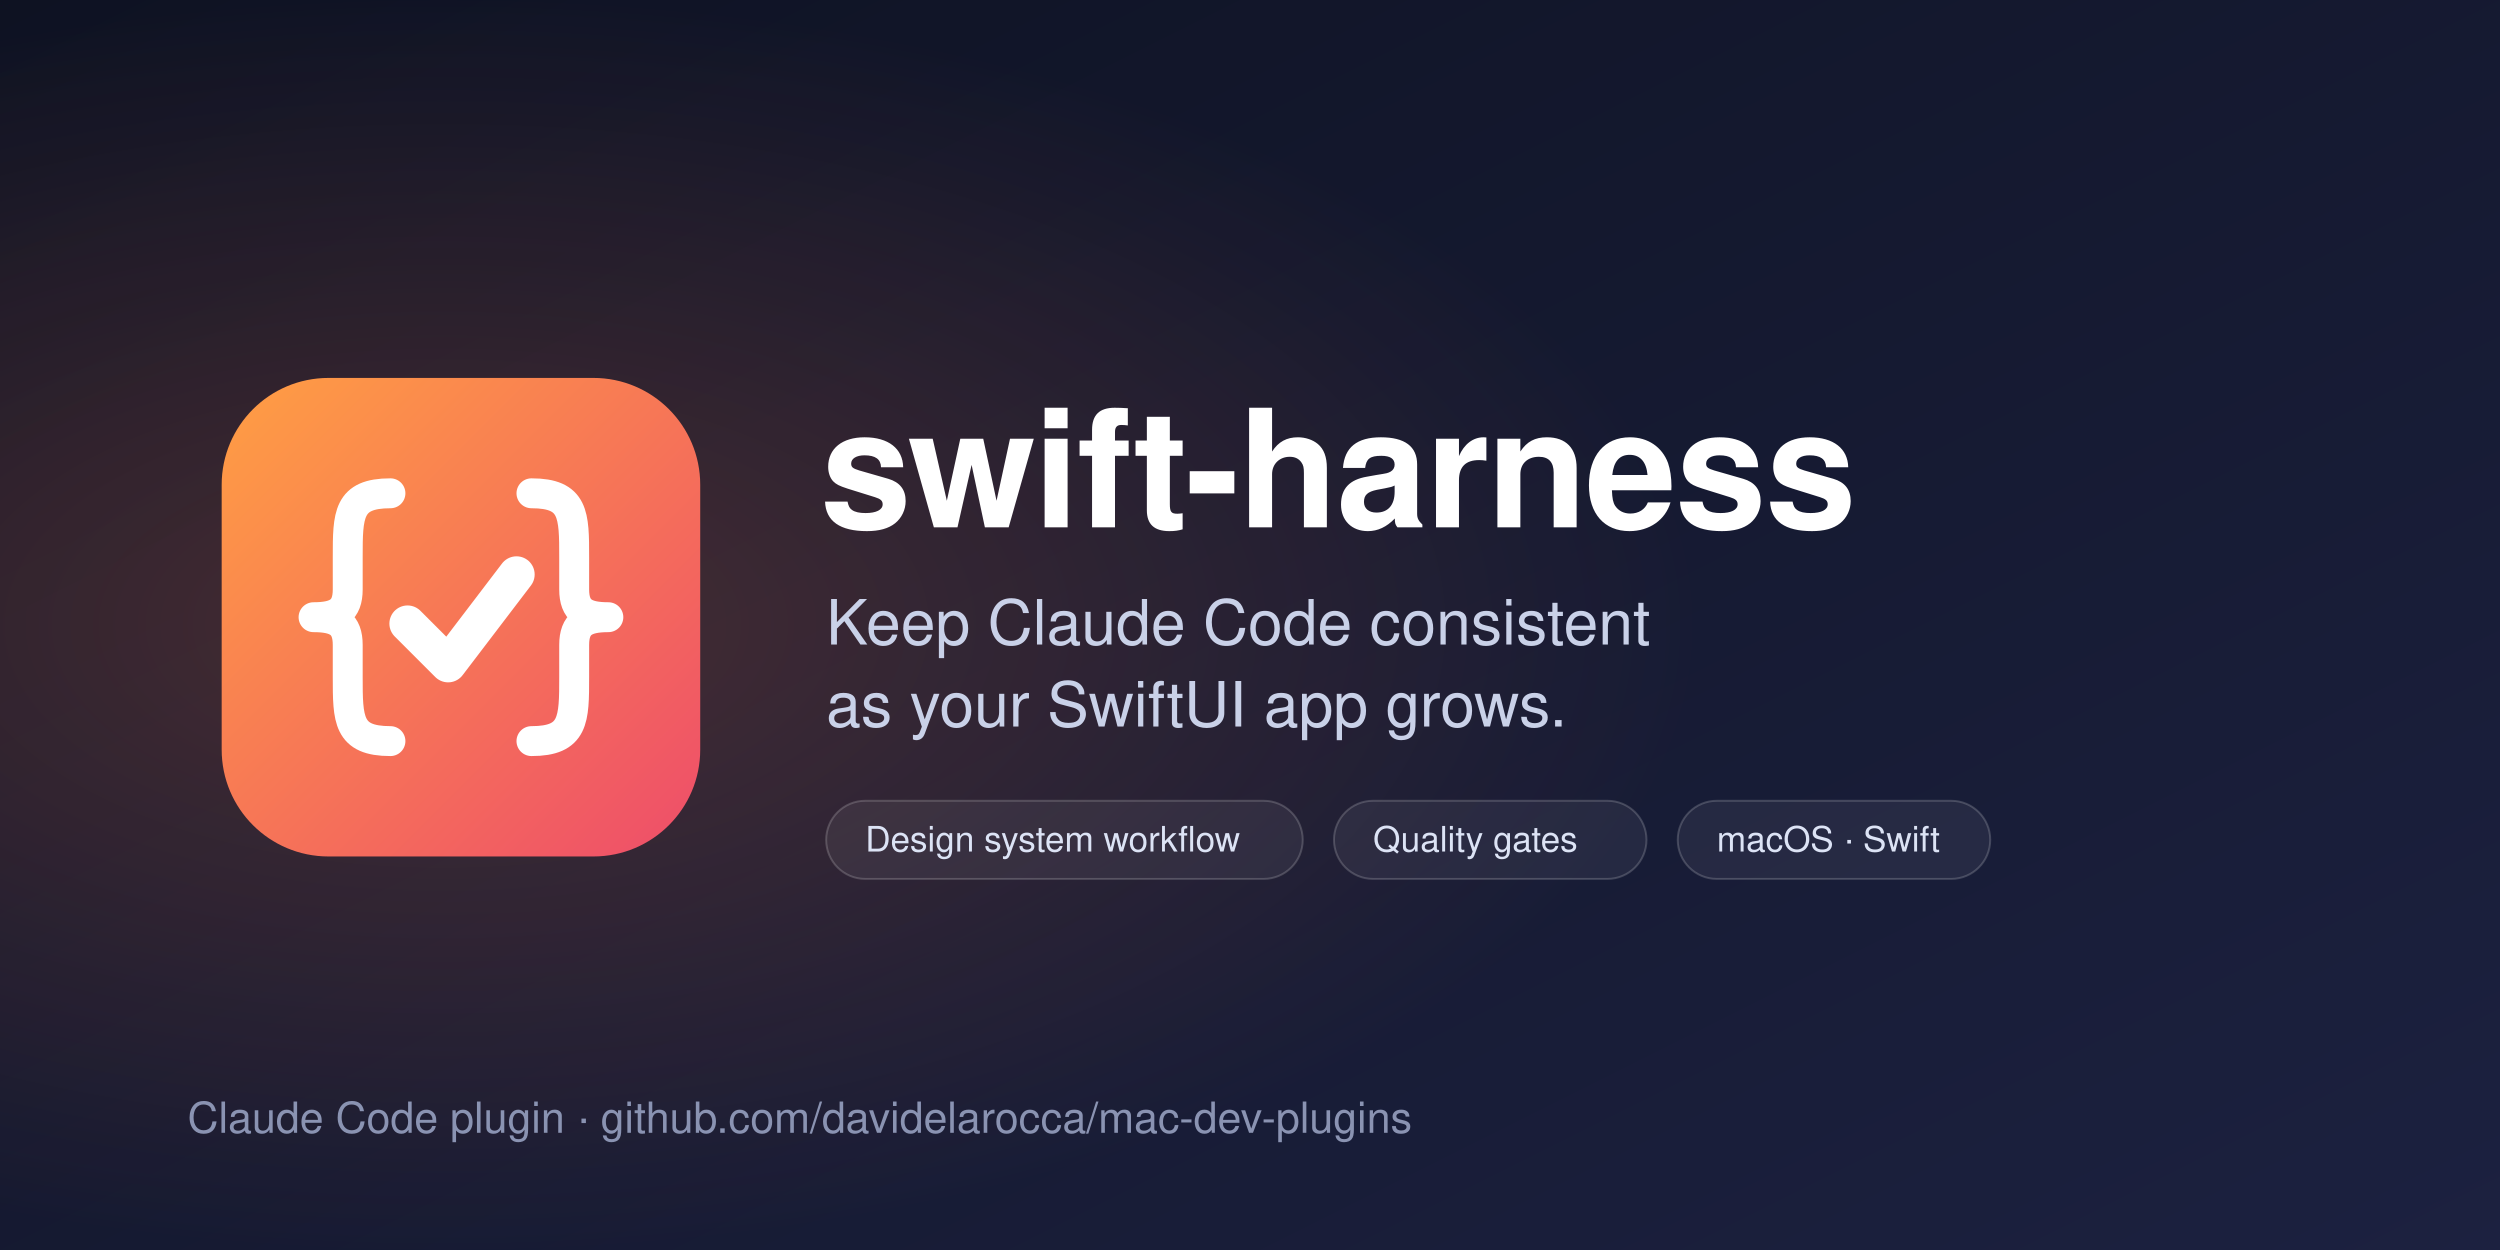
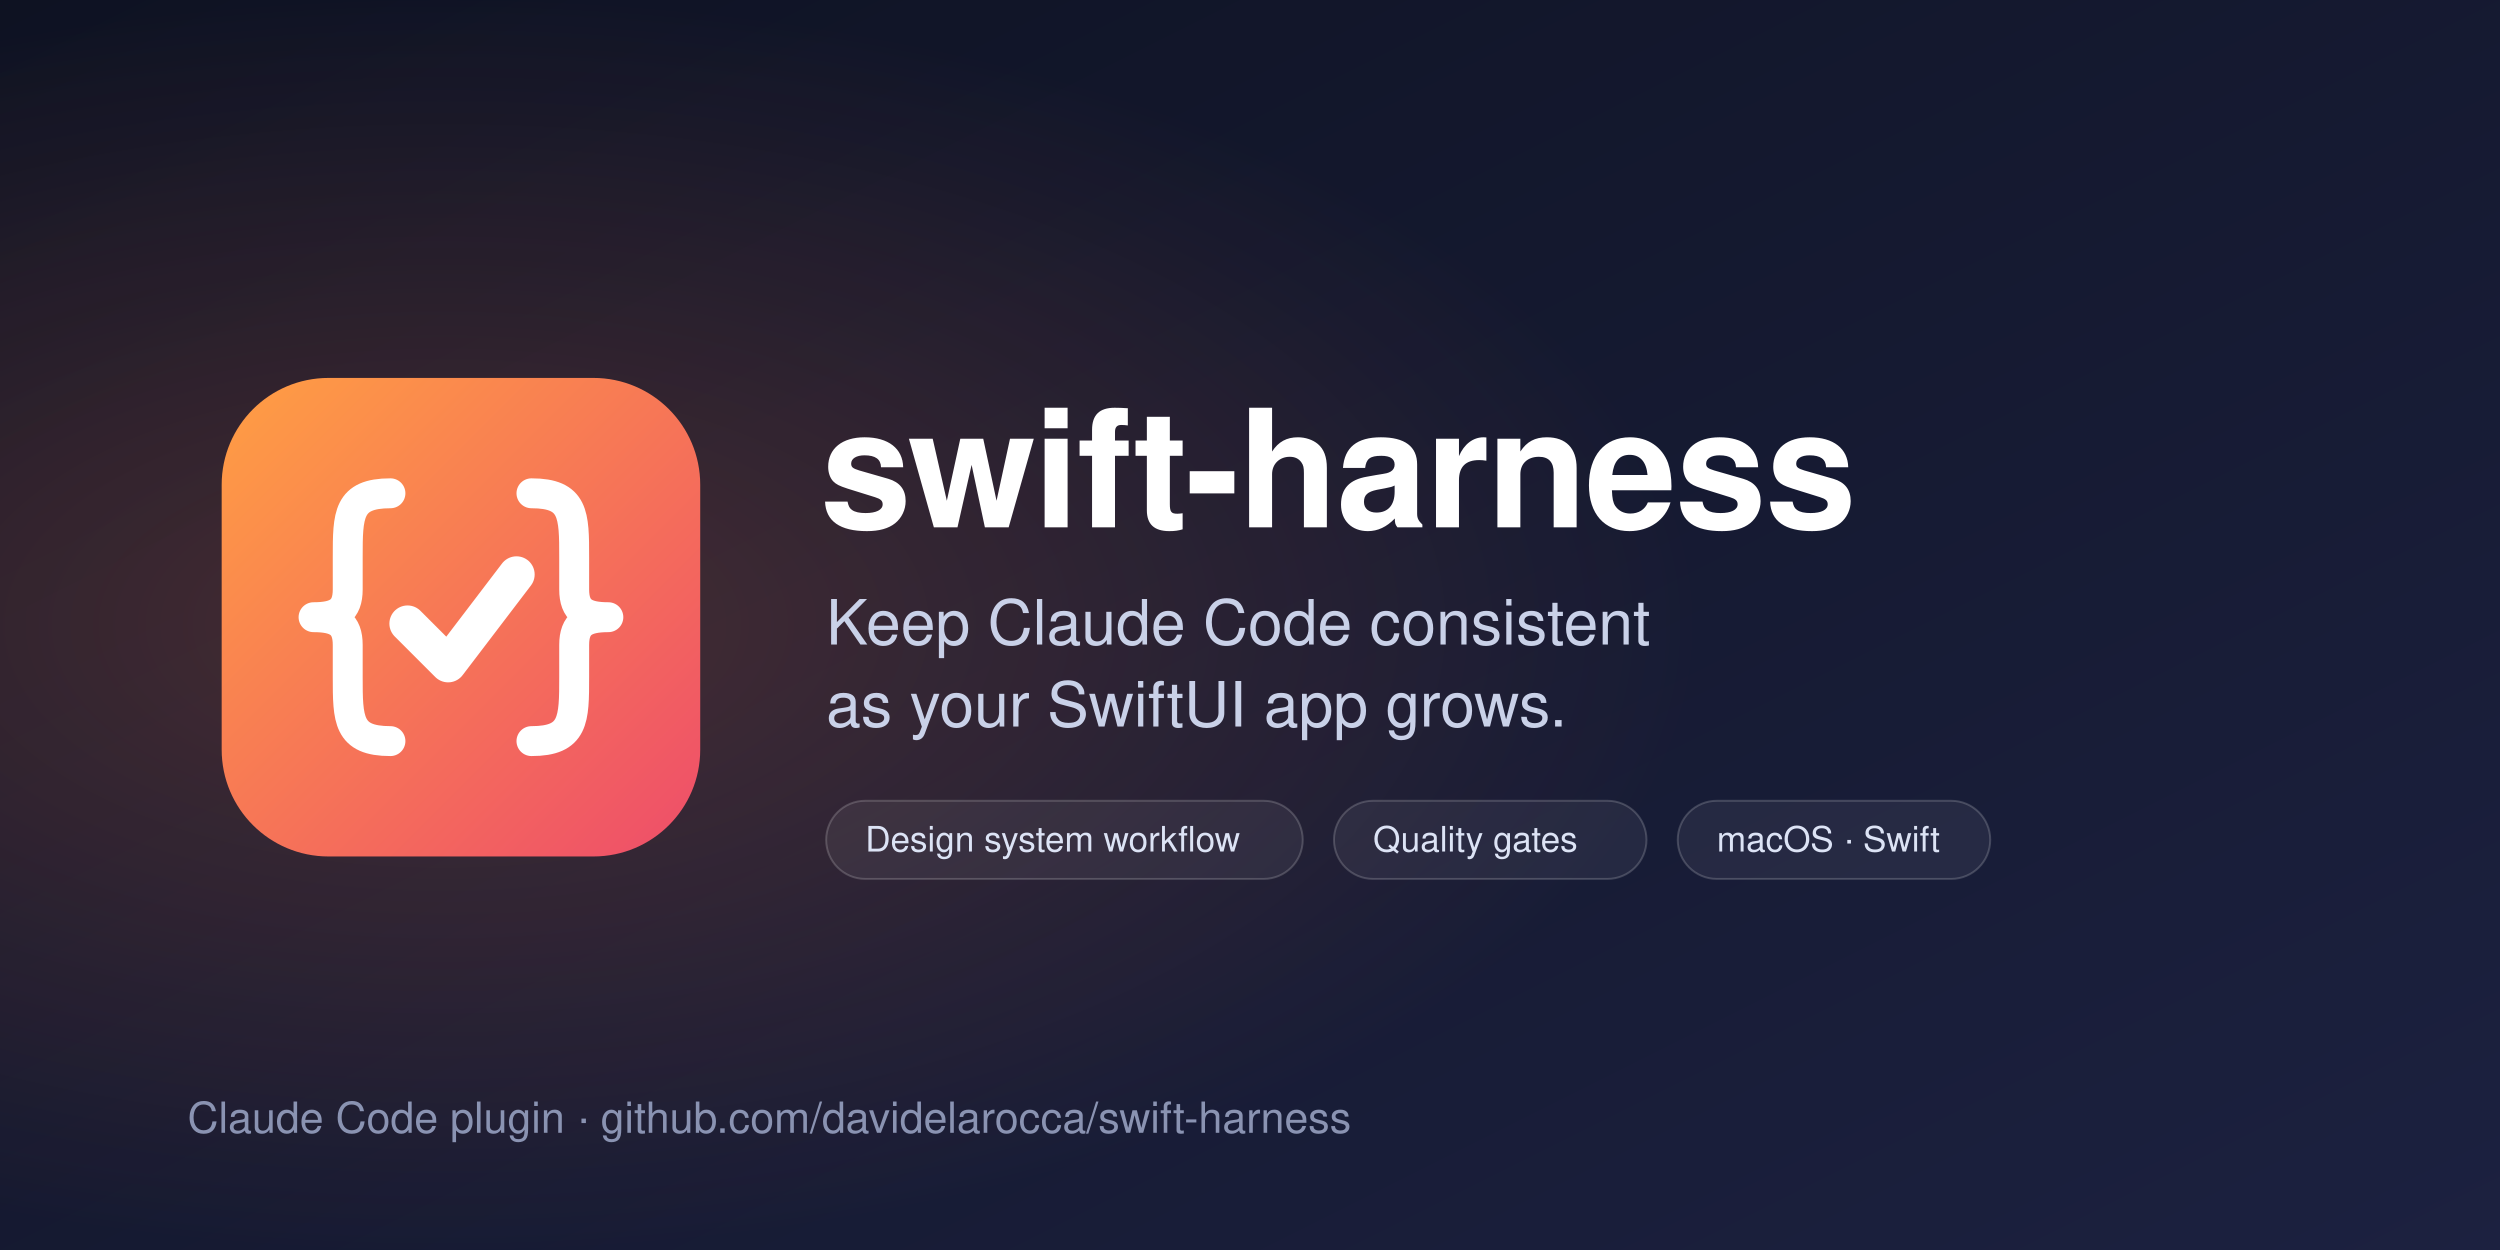
<svg xmlns="http://www.w3.org/2000/svg" width="1280" height="640" viewBox="0 0 1280 640">
  <defs>
    <linearGradient id="lg" x1="0" y1="0" x2="1" y2="1">
      <stop offset="0" stop-color="#FF9F43" />
      <stop offset="1" stop-color="#EE4D6A" />
    </linearGradient>
    <linearGradient id="bg" x1="0" y1="0" x2="1" y2="1">
      <stop offset="0" stop-color="#0E1222" />
      <stop offset="1" stop-color="#1C2140" />
    </linearGradient>
    <radialGradient id="glow" cx="0.18" cy="0.5" r="0.5">
      <stop offset="0" stop-color="#FF7A4D" stop-opacity="0.22" />
      <stop offset="1" stop-color="#FF7A4D" stop-opacity="0" />
    </radialGradient>
  </defs>
  <rect width="1280" height="640" fill="url(#bg)" />
  <rect width="1280" height="640" fill="url(#glow)" />
  <g transform="translate(96 176) scale(0.5469)">
    <rect x="32" y="32" width="448" height="448" rx="100" fill="url(#lg)" />
    <g fill="none" stroke="#FFFFFF" stroke-linecap="round" stroke-linejoin="round">
      <path stroke-width="28" d="M190 140 C150 140 150 160 150 200 L150 230 C150 250 140 256 118 256 C140 256 150 262 150 282 L150 312 C150 352 150 372 190 372" />
      <path stroke-width="28" d="M322 140 C362 140 362 160 362 200 L362 230 C362 250 372 256 394 256 C372 256 362 262 362 282 L362 312 C362 352 362 372 322 372" />
      <path stroke-width="34" d="M206 262 L244 300 L308 216" />
    </g>
  </g>
  <text x="420" y="270" font-family="-apple-system, 'SF Pro Display', 'Helvetica Neue', Helvetica, Arial, sans-serif" font-size="84" font-weight="700" fill="#FFFFFF" letter-spacing="-1">swift-harness</text>
  <text x="423" y="330" font-family="-apple-system, 'SF Pro Display', 'Helvetica Neue', Helvetica, Arial, sans-serif" font-size="32" fill="#C9D1E8">Keep Claude Code consistent</text>
  <text x="423" y="372" font-family="-apple-system, 'SF Pro Display', 'Helvetica Neue', Helvetica, Arial, sans-serif" font-size="32" fill="#C9D1E8">as your SwiftUI app grows.</text>
  <rect x="423" y="410" width="244" height="40" rx="20" fill="#FFFFFF" fill-opacity="0.06" stroke="#FFFFFF" stroke-opacity="0.18" />
  <text x="443" y="436" font-family="-apple-system, 'SF Pro Display', 'Helvetica Neue', Helvetica, Arial, sans-serif" font-size="18" fill="#DCE3F5">Design system workflow</text>
  <rect x="683" y="410" width="160" height="40" rx="20" fill="#FFFFFF" fill-opacity="0.06" stroke="#FFFFFF" stroke-opacity="0.18" />
  <text x="703" y="436" font-family="-apple-system, 'SF Pro Display', 'Helvetica Neue', Helvetica, Arial, sans-serif" font-size="18" fill="#DCE3F5">Quality gates</text>
  <rect x="859" y="410" width="160" height="40" rx="20" fill="#FFFFFF" fill-opacity="0.06" stroke="#FFFFFF" stroke-opacity="0.18" />
  <text x="879" y="436" font-family="-apple-system, 'SF Pro Display', 'Helvetica Neue', Helvetica, Arial, sans-serif" font-size="18" fill="#DCE3F5">macOS · Swift</text>
-   <text x="96" y="580" font-family="-apple-system, 'SF Pro Display', 'Helvetica Neue', Helvetica, Arial, sans-serif" font-size="22" fill="#8A93B2">Claude Code plugin  ·  github.com/davidelarocca/mac-dev-plugins</text>
+   <text x="96" y="580" font-family="-apple-system, 'SF Pro Display', 'Helvetica Neue', Helvetica, Arial, sans-serif" font-size="22" fill="#8A93B2">Claude Code plugin  ·  github.com/davidelarocca/swift-harness</text>
</svg>
